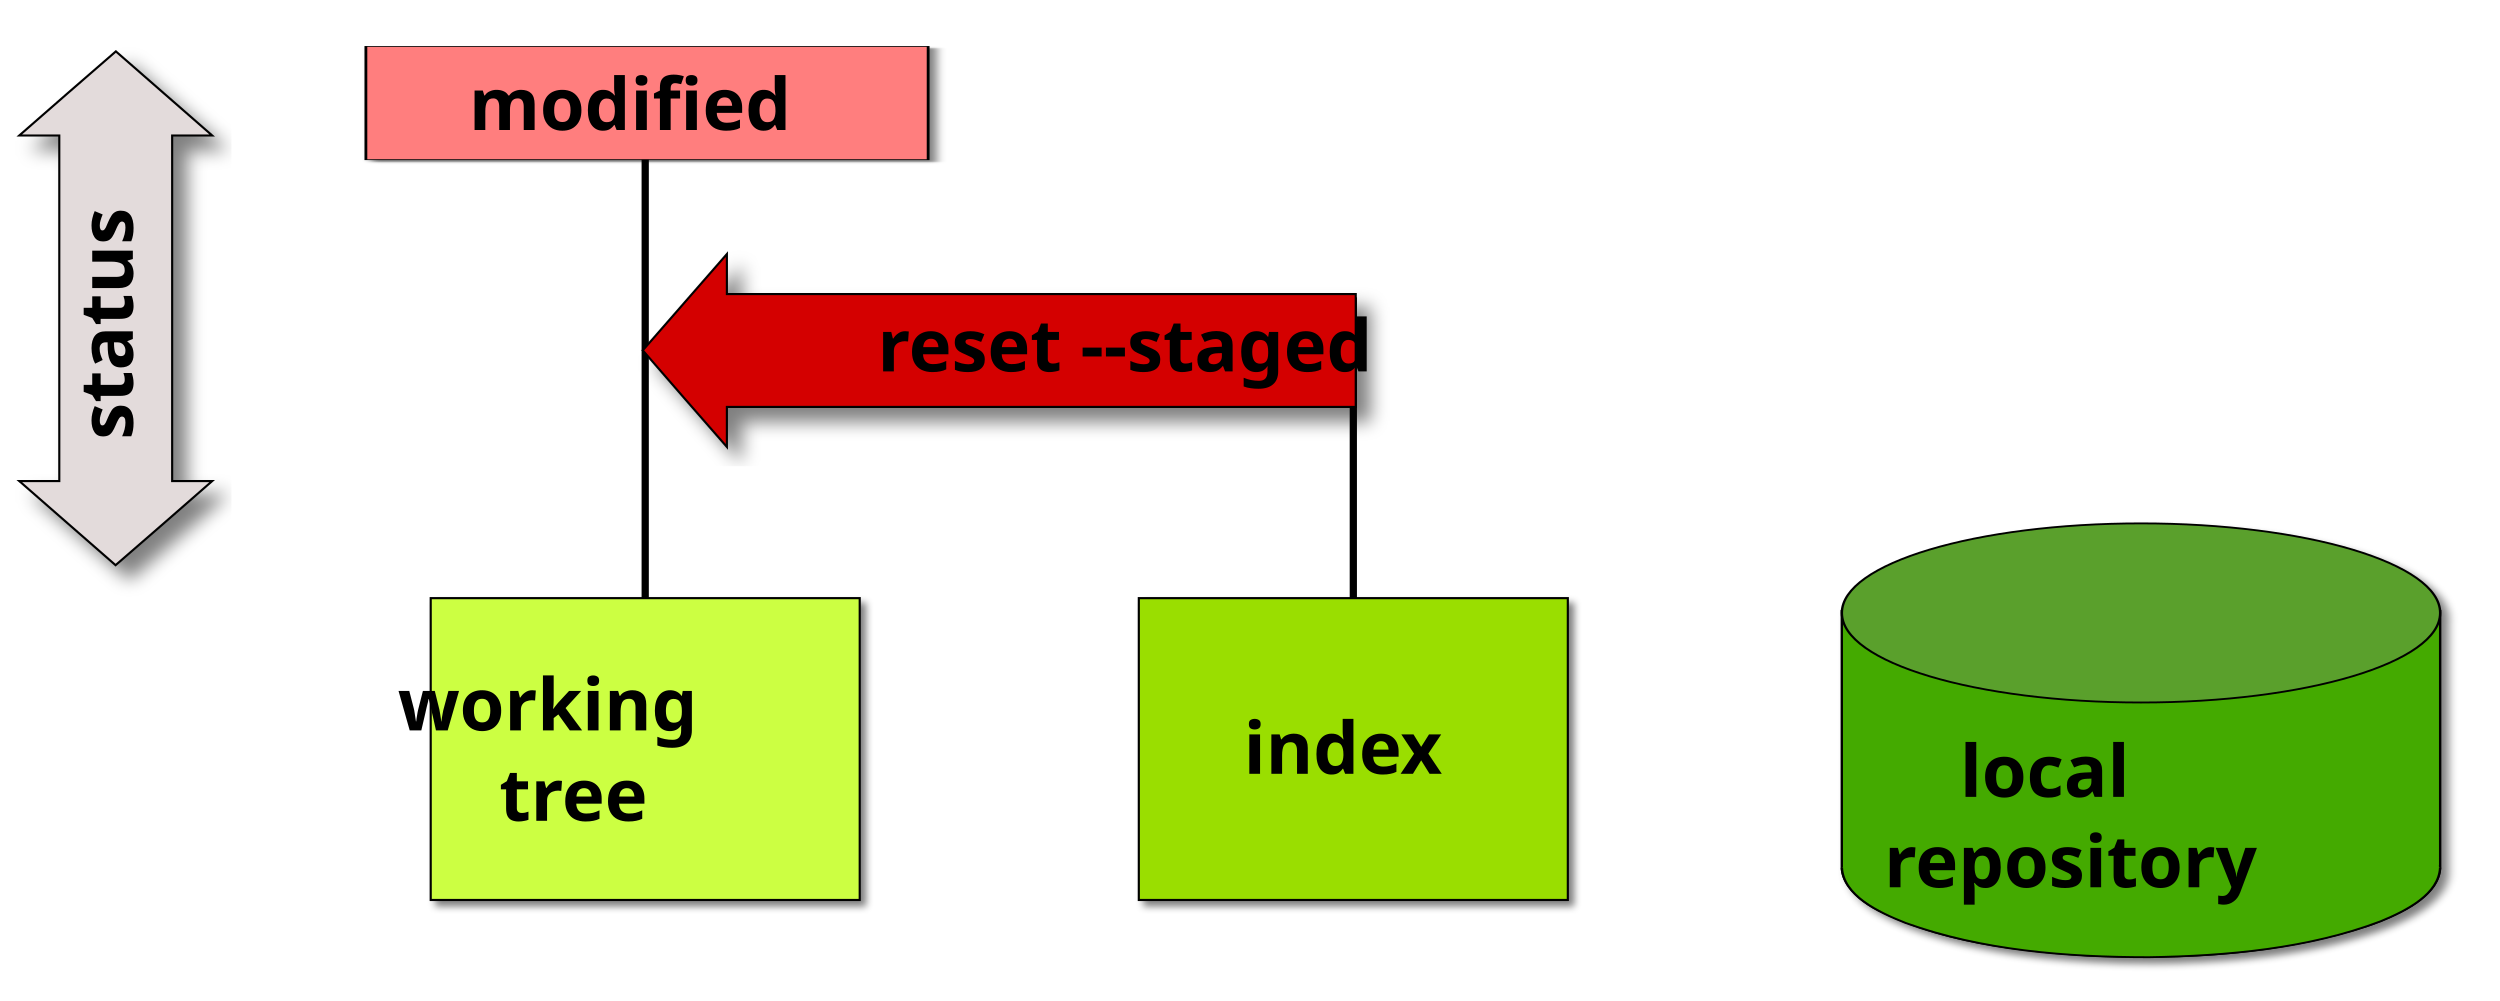
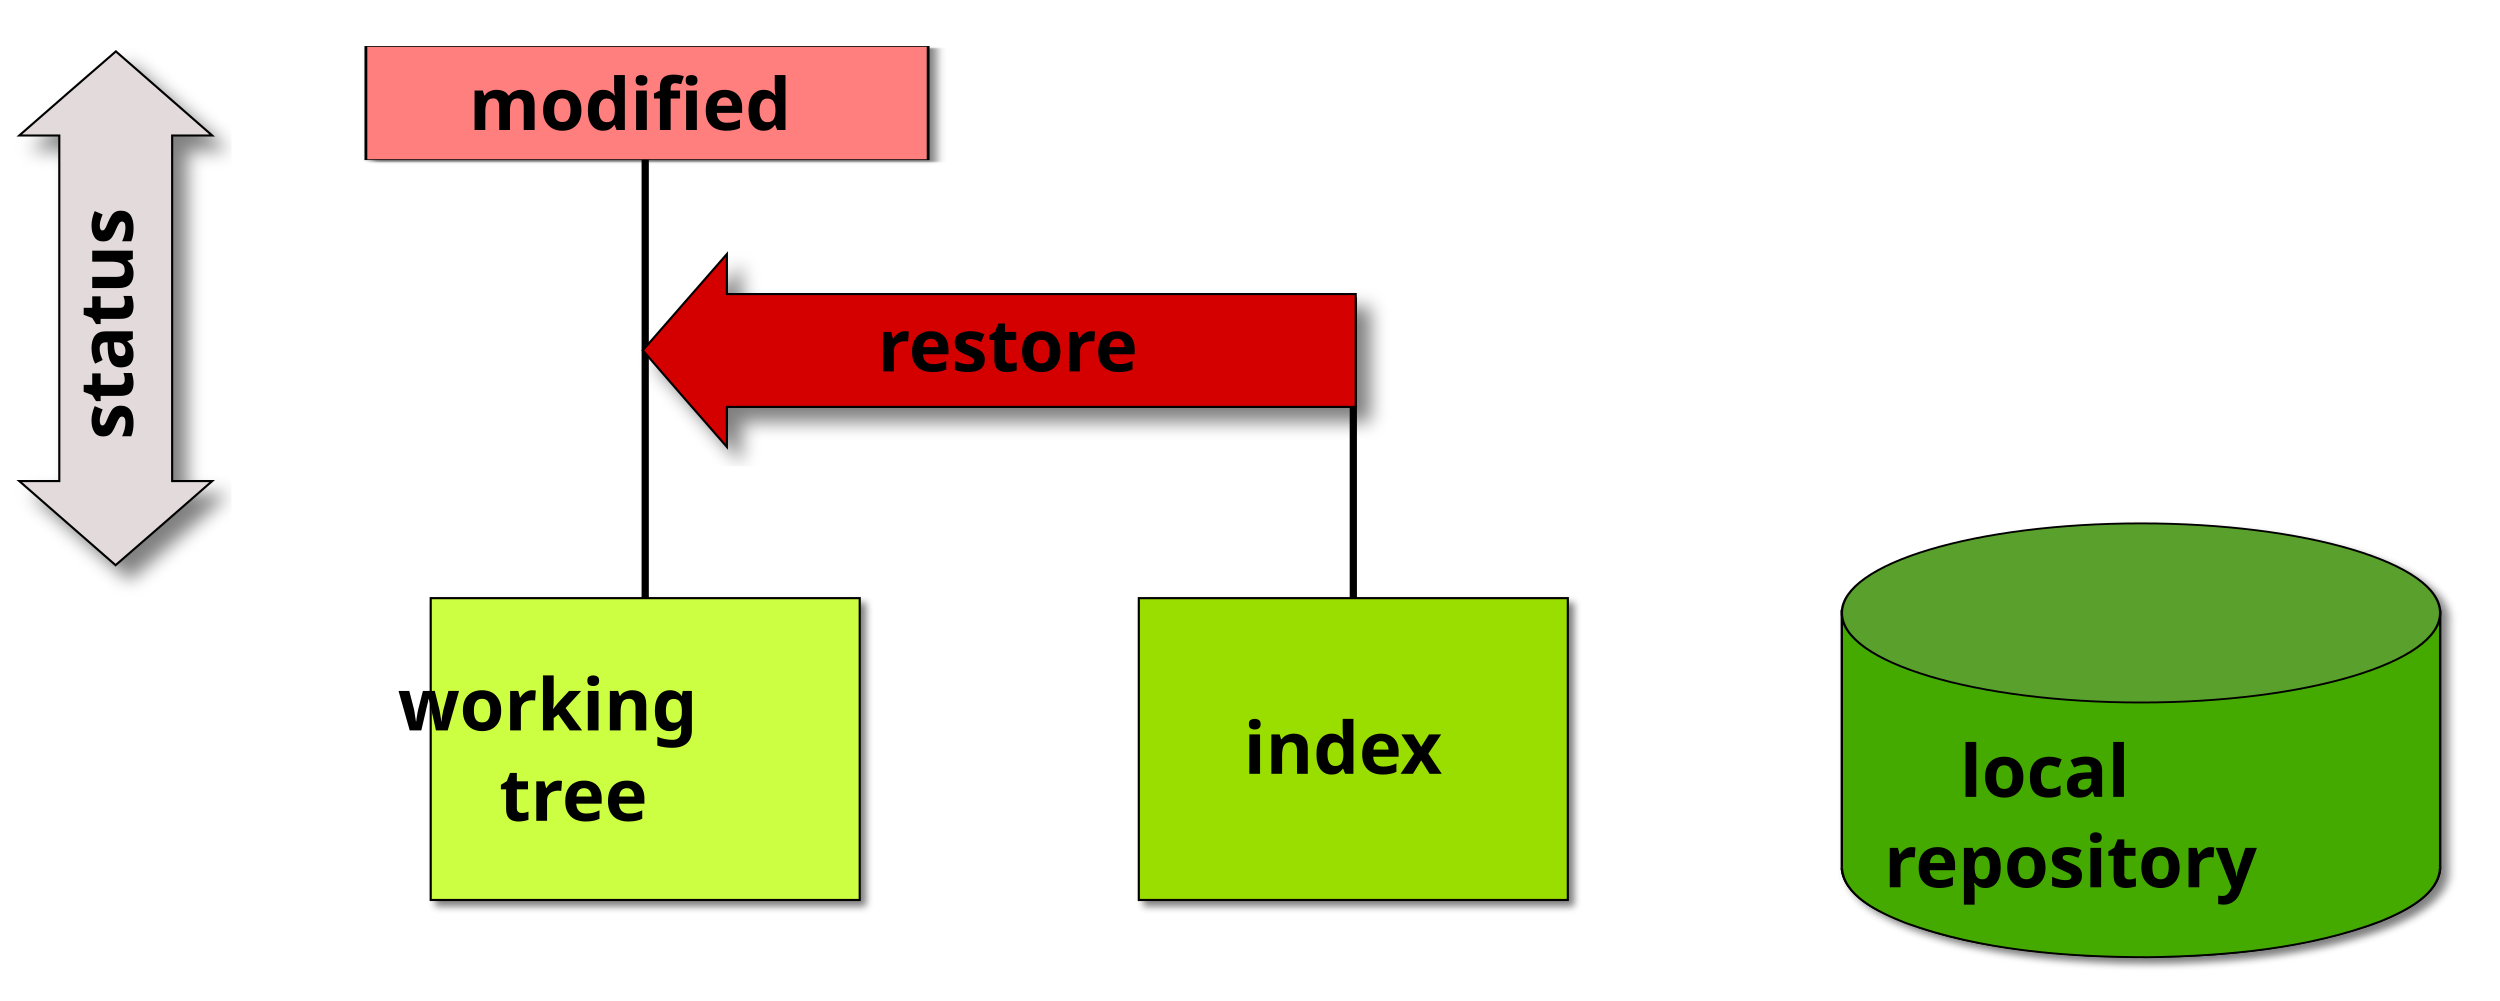
<svg xmlns="http://www.w3.org/2000/svg" xmlns:ns1="http://www.openswatchbook.org/uri/2009/osb" width="269.34" height="107.798" id="svg2" version="1.1">
  <defs id="defs4">
    <marker style="overflow:visible" id="TriangleOutS" refX="0" refY="0" orient="auto">
      <path transform="scale(0.2)" style="fill-rule:evenodd;stroke:#000000;stroke-width:1pt" d="M 5.77,0 -2.88,5 V -5 Z" id="path4184" />
    </marker>
    <marker style="overflow:visible" id="TriangleOutL" refX="0" refY="0" orient="auto">
      <path transform="scale(0.8)" style="fill-rule:evenodd;stroke:#000000;stroke-width:1pt" d="M 5.77,0 -2.88,5 V -5 Z" id="path4178" />
    </marker>
    <marker style="overflow:visible" id="Arrow1Mend" refX="0" refY="0" orient="auto">
      <path transform="matrix(-0.4,0,0,-0.4,-4,0)" style="fill-rule:evenodd;stroke:#000000;stroke-width:1pt" d="M 0,0 5,-5 -12.5,0 5,5 Z" id="path4045" />
    </marker>
    <marker style="overflow:visible" id="Arrow1Lend" refX="0" refY="0" orient="auto">
      <path transform="matrix(-0.8,0,0,-0.8,-10,0)" style="fill-rule:evenodd;stroke:#000000;stroke-width:1pt" d="M 0,0 5,-5 -12.5,0 5,5 Z" id="path4039" />
    </marker>
    <marker style="overflow:visible" id="Arrow1Lstart" refX="0" refY="0" orient="auto">
      <path transform="matrix(0.8,0,0,0.8,10,0)" style="fill-rule:evenodd;stroke:#000000;stroke-width:1pt" d="M 0,0 5,-5 -12.5,0 5,5 Z" id="path4036" />
    </marker>
    <linearGradient ns1:paint="solid" id="linearGradient4513">
      <stop id="stop4515" offset="0" style="stop-color:#000000;stop-opacity:1;" />
    </linearGradient>
    <marker style="overflow:visible" id="Arrow2Lend" refX="0" refY="0" orient="auto">
      <path transform="matrix(-1.1,0,0,-1.1,-1.1,0)" d="M 8.719,4.034 -2.207,0.016 8.719,-4.002 c -1.745,2.372 -1.735,5.617 -6e-7,8.035 z" style="fill-rule:evenodd;stroke-width:0.625;stroke-linejoin:round" id="path4057" />
    </marker>
    <marker style="overflow:visible" id="Arrow2Lend-7" refX="0" refY="0" orient="auto">
      <path transform="matrix(-1.1,0,0,-1.1,-1.1,0)" d="M 8.719,4.034 -2.207,0.016 8.719,-4.002 c -1.745,2.372 -1.735,5.617 -6e-7,8.035 z" style="fill-rule:evenodd;stroke-width:0.625;stroke-linejoin:round" id="path4057-6" />
    </marker>
    <marker style="overflow:visible" id="TriangleOutS9" refX="0" refY="0" orient="auto">
      <path transform="scale(0.2)" style="fill:#deaa87;fill-rule:evenodd;stroke:#deaa87;stroke-width:1pt" d="M 5.77,0 -2.88,5 V -5 Z" id="path6605" />
    </marker>
    <filter id="filter5995-5" style="color-interpolation-filters:sRGB">
      <feFlood flood-opacity="0.5" flood-color="rgb(0,0,0)" result="flood" id="feFlood5997-8" />
      <feComposite in="flood" in2="SourceGraphic" operator="in" result="composite1" id="feComposite5999-9" />
      <feGaussianBlur stdDeviation="1" result="blur" id="feGaussianBlur6001-2" />
      <feOffset dx="1.5" dy="1.5" result="offset" id="feOffset6003-8" />
      <feComposite in="SourceGraphic" in2="offset" operator="over" result="composite2" id="feComposite6005-6" />
    </filter>
    <filter id="filter5995-1" style="color-interpolation-filters:sRGB">
      <feFlood flood-opacity="0.5" flood-color="rgb(0,0,0)" result="flood" id="feFlood5997-1" />
      <feComposite in="flood" in2="SourceGraphic" operator="in" result="composite1" id="feComposite5999-8" />
      <feGaussianBlur stdDeviation="1" result="blur" id="feGaussianBlur6001-6" />
      <feOffset dx="1.5" dy="1.5" result="offset" id="feOffset6003-1" />
      <feComposite in="SourceGraphic" in2="offset" operator="over" result="composite2" id="feComposite6005-3" />
    </filter>
  </defs>
  <g transform="translate(-31.18798,-939.7358)" id="layer1">
    <path id="path4128" d="m 100.7,953.723 v 60.001" style="fill:none;stroke:#000000;stroke-width:0.78;stroke-linecap:butt;stroke-linejoin:miter;stroke-miterlimit:4;stroke-dasharray:none;stroke-opacity:1" />
    <path style="fill:none;stroke:#000000;stroke-width:0.779;stroke-linecap:butt;stroke-linejoin:miter;stroke-miterlimit:4;stroke-dasharray:none;stroke-opacity:1" d="m 176.989,971.772 v 46.901" id="path4118" />
    <g transform="matrix(0.5191779,0,0,0.4059778,-32.79595,757.864)" id="g5532" style="fill:#64f800;fill-opacity:1;filter:url(#filter5995-5)">
      <g id="g3293" transform="matrix(0.4966146,0,0,0.4966146,279.8466,555.4813)" style="fill:#64f800;fill-opacity:1;stroke:#000000;stroke-width:1;stroke-miterlimit:4;stroke-dasharray:none;stroke-opacity:1">
        <path style="color:#000000;display:inline;overflow:visible;visibility:visible;fill:#44aa00;fill-opacity:1;fill-rule:nonzero;stroke:#000000;stroke-width:1;stroke-miterlimit:4;stroke-dasharray:none;stroke-opacity:1;marker:none;enable-background:accumulate" d="m 695.969,87.406 v 136.375 c -0.219,9.524 7.216,18.513 15.125,23.562 25.962,16.82 57.495,21.775 87.781,24.281 39.978,2.256 81.456,-0.584 118.594,-16.656 12.444,-6.019 27.748,-14.959 28.531,-30.438 0.002,-0.248 -0.022,-0.504 -0.031,-0.75 H 946 v -136.375 z" transform="translate(-241.7143,22.55341)" id="path3289" />
        <path d="m 704.286,111.076 c 0,26.431 -55.964,47.857 -125,47.857 -69.036,0 -125,-21.426 -125,-47.857 0,-26.431 55.964,-47.857 125,-47.857 69.036,0 125,21.426 125,47.857 z" style="color:#000000;display:inline;overflow:visible;visibility:visible;fill:#5aa02c;fill-opacity:1;fill-rule:nonzero;stroke:#000000;stroke-width:1;stroke-miterlimit:4;stroke-dasharray:none;stroke-opacity:1;marker:none;enable-background:accumulate" id="path3075" />
      </g>
      <path id="path4537" d="m 505.447,678.241 c 0.308,7.298 7.387,11.728 13.24,14.673 15.7,7.249 33.325,9.075 50.439,9.086 16.381,-0.332 33.239,-2.309 48.142,-9.539 5.538,-2.907 12.086,-7.293 12.332,-14.22" style="color:#000000;display:inline;overflow:visible;visibility:visible;fill:#44aa00;fill-opacity:1;stroke:#000000;stroke-width:0.497;stroke-miterlimit:4;stroke-dasharray:none;stroke-opacity:1;marker:none;enable-background:accumulate" />
    </g>
    <rect y="904.192" x="409.147" height="83.475" width="118.646" id="rect2985" style="color:#000000;display:inline;overflow:visible;visibility:visible;fill:#9ade00;fill-opacity:1;stroke:#000000;stroke-width:0.594;stroke-miterlimit:4;stroke-dasharray:none;stroke-opacity:1;marker:none;filter:url(#filter5995-5);enable-background:accumulate" transform="matrix(0.3895608,0,0,0.3895608,-5.508709,651.9395)" />
    <text id="text3014-8-9" y="1023.104" x="165.175" style="font-style:normal;font-variant:normal;font-weight:normal;font-stretch:normal;line-height:0%;font-family:STIX;-inkscape-font-specification:STIX;letter-spacing:0px;word-spacing:0px;fill:#000000;fill-opacity:1;stroke:none" xml:space="preserve">
      <tspan style="font-style:normal;font-variant:normal;font-weight:bold;font-stretch:normal;font-size:7.791px;line-height:1.25;font-family:sans-serif;-inkscape-font-specification:'Sans Bold';fill:#000000" y="1023.104" x="165.175" id="tspan3016-1-7">index</tspan>
    </text>
    <rect y="904.192" x="213.315" height="83.475" width="118.646" id="rect2985-3" style="color:#000000;display:inline;overflow:visible;visibility:visible;fill:#ccff42;fill-opacity:1;stroke:#000000;stroke-width:0.594;stroke-miterlimit:4;stroke-dasharray:none;stroke-opacity:1;marker:none;filter:url(#filter5995-5);enable-background:accumulate" transform="matrix(0.3895608,0,0,0.3895608,-5.508709,651.9395)" />
    <text id="text3014-8" y="1018.426" x="100.767" style="font-style:normal;font-variant:normal;font-weight:normal;font-stretch:normal;line-height:0%;font-family:STIX;-inkscape-font-specification:STIX;text-align:center;letter-spacing:0px;word-spacing:0px;text-anchor:middle;fill:#000000;fill-opacity:1;stroke:none" xml:space="preserve">
      <tspan style="font-style:normal;font-variant:normal;font-weight:bold;font-stretch:normal;font-size:7.791px;line-height:1.25;font-family:sans-serif;-inkscape-font-specification:'Sans Bold';text-align:center;text-anchor:middle;fill:#000000" y="1018.426" x="102.122" id="tspan3016-1">working </tspan>
      <tspan style="font-style:normal;font-variant:normal;font-weight:bold;font-stretch:normal;font-size:7.791px;line-height:1.25;font-family:sans-serif;-inkscape-font-specification:'Sans Bold';text-align:center;text-anchor:middle;fill:#000000" y="1028.165" x="100.767" id="tspan3279">tree</tspan>
    </text>
    <g transform="translate(19.50745,37.47321)" id="text4539" style="font-style:normal;font-weight:normal;font-size:40px;line-height:125%;font-family:Sans;letter-spacing:0px;word-spacing:0px;fill:#000000;fill-opacity:1;stroke:none" />
    <text id="text5934" y="1025.589" x="262.057" style="font-style:normal;font-weight:normal;line-height:0%;font-family:sans-serif;text-align:center;letter-spacing:0px;word-spacing:0px;text-anchor:middle;fill:#000000;fill-opacity:1;stroke:none" xml:space="preserve">
      <tspan style="font-weight:bold;font-size:7.791px;line-height:1.25;font-family:sans-serif;text-align:center;text-anchor:middle" y="1025.589" x="263.411" id="tspan5936">local </tspan>
      <tspan id="tspan5938" style="font-weight:bold;font-size:7.791px;line-height:1.25;font-family:sans-serif;text-align:center;text-anchor:middle" y="1035.328" x="262.057">repository</tspan>
    </text>
    <text xml:space="preserve" style="font-style:normal;font-weight:normal;line-height:0%;font-family:sans-serif;letter-spacing:0px;word-spacing:0px;fill:#000000;fill-opacity:1;stroke:none" x="131.299" y="979.748" id="text4166">
      <tspan style="font-weight:bold;font-size:7.791px;line-height:1.25;font-family:sans-serif" id="tspan4168" x="131.299" y="979.748">diff</tspan>
    </text>
    <g style="fill:#ff2a2a;filter:url(#filter5995-5)" id="g4176" transform="matrix(0.5105564,0,0,0.1461627,-38.30228,812.5796)">
      <rect style="color:#000000;display:inline;overflow:visible;visibility:visible;fill:#ff7e7e;fill-opacity:1;stroke:#000000;stroke-width:0.594;stroke-miterlimit:4;stroke-dasharray:none;stroke-opacity:1;marker:none;filter:url(#filter5995);enable-background:accumulate" id="rect4178" width="118.646" height="83.475" x="213.315" y="904.192" />
    </g>
    <text id="text4180" y="953.744" x="81.706" style="font-style:normal;font-weight:normal;line-height:0%;font-family:sans-serif;letter-spacing:0px;word-spacing:0px;fill:#000000;fill-opacity:1;stroke:none" xml:space="preserve">
      <tspan id="tspan4182" style="font-weight:bold;font-size:7.791px;line-height:1.25;font-family:sans-serif" y="953.744" x="81.706">modified</tspan>
    </text>
    <path style="color:#000000;display:inline;overflow:visible;visibility:visible;fill:#d40000;fill-opacity:1;fill-rule:nonzero;stroke:#000000;stroke-width:0.23;stroke-linecap:butt;stroke-linejoin:miter;stroke-miterlimit:4;stroke-dasharray:none;stroke-dashoffset:0;stroke-opacity:1;marker:none;filter:url(#filter5995-5);enable-background:accumulate" d="m 109.5,987.887 v -4.312 h 67.75 V 971.418 H 109.5 v -4.312 l -4.531,5.188 -4.531,5.188 4.531,5.219 z" id="rect6830" />
    <text xml:space="preserve" style="font-style:normal;font-weight:normal;line-height:0%;font-family:sans-serif;letter-spacing:0px;word-spacing:0px;fill:#000000;fill-opacity:1;stroke:none" x="125.723" y="979.748" id="text4172">
-       <tspan style="font-weight:bold;font-size:7.791px;line-height:1.25;font-family:sans-serif" id="tspan4174" x="125.723" y="979.748">reset --staged</tspan>
+       <tspan style="font-weight:bold;font-size:7.791px;line-height:1.25;font-family:sans-serif" id="tspan4174" x="125.723" y="979.748">restore</tspan>
    </text>
    <path style="color:#000000;display:inline;overflow:visible;visibility:visible;fill:#e3dbdb;fill-opacity:1;fill-rule:nonzero;stroke:#000000;stroke-width:0.23;stroke-linecap:butt;stroke-linejoin:miter;stroke-miterlimit:4;stroke-dasharray:none;stroke-dashoffset:0;stroke-opacity:1;marker:none;filter:url(#filter5995-5);enable-background:accumulate" d="m 54.047,954.334 -5.188,-4.531 -5.188,-4.531 -5.219,4.531 -5.188,4.531 h 4.312 v 2.938 31.353 2.938 h -4.312 l 5.188,4.531 5.188,4.531 5.219,-4.531 5.188,-4.531 h -4.312 v -2.938 -31.353 -2.938 z" id="path4580" />
    <text xml:space="preserve" style="font-style:normal;font-weight:normal;line-height:0%;font-family:sans-serif;letter-spacing:0px;word-spacing:0px;fill:#000000;fill-opacity:1;stroke:none" x="-987.112" y="45.502" id="text4585" transform="rotate(-90)">
      <tspan id="tspan4587" x="-987.112" y="45.502" style="font-weight:bold;font-size:8px;line-height:1.25;font-family:sans-serif">status</tspan>
    </text>
  </g>
</svg>
